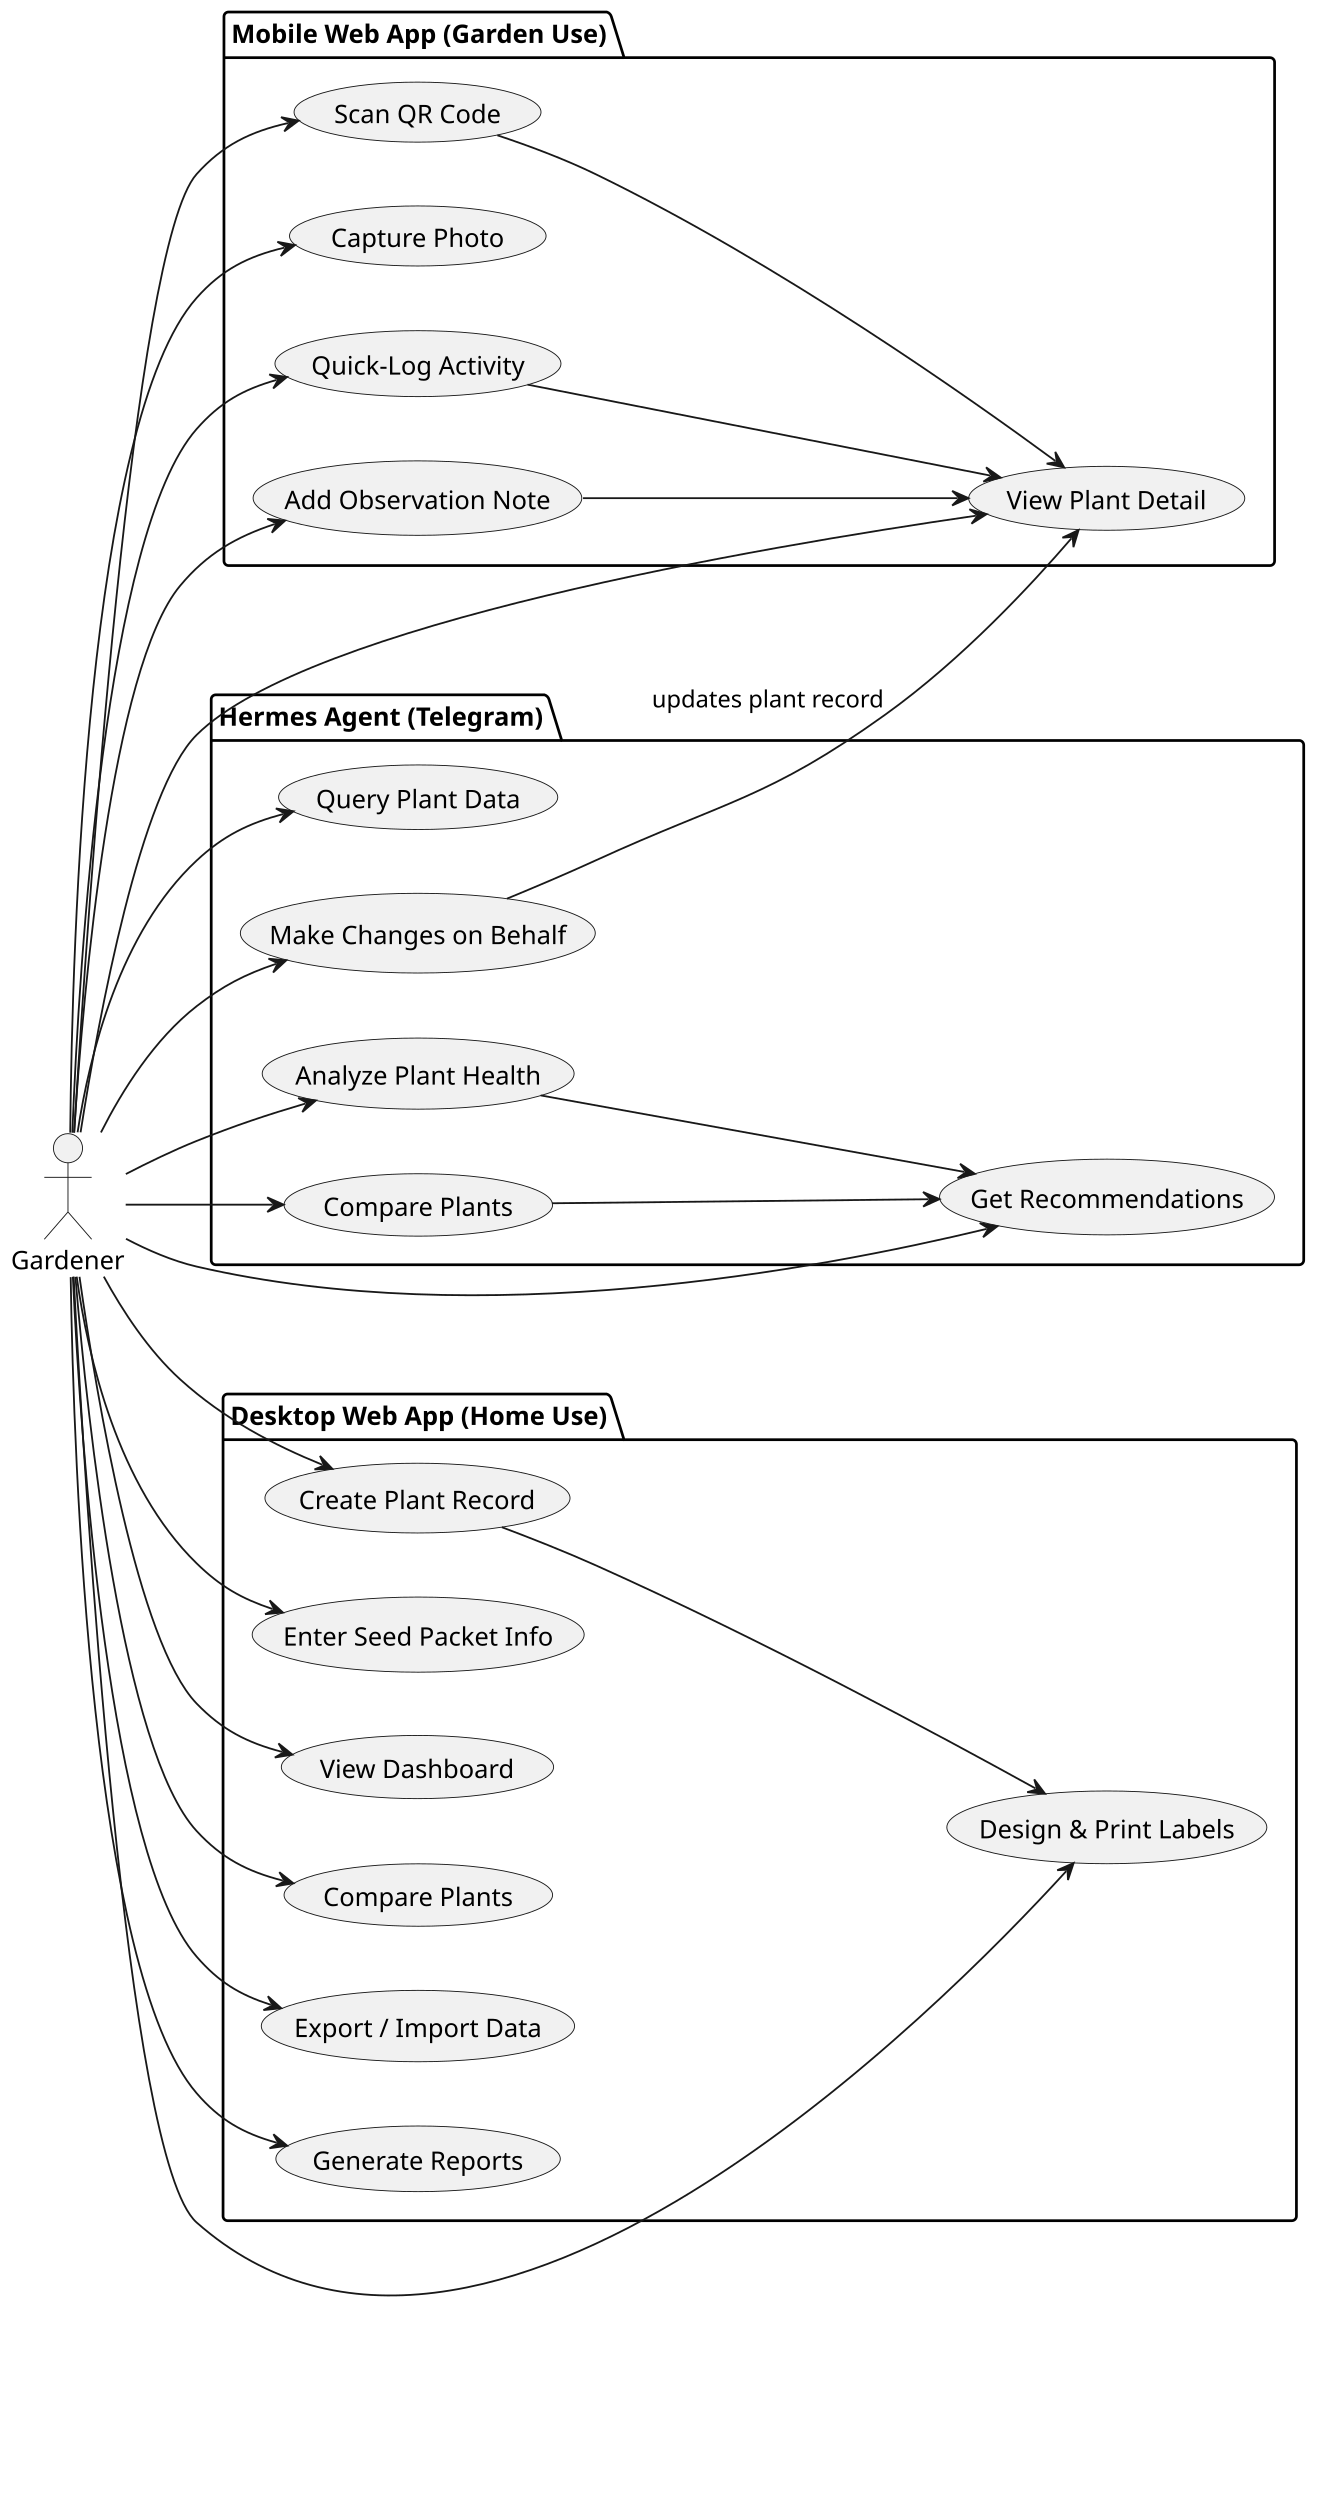
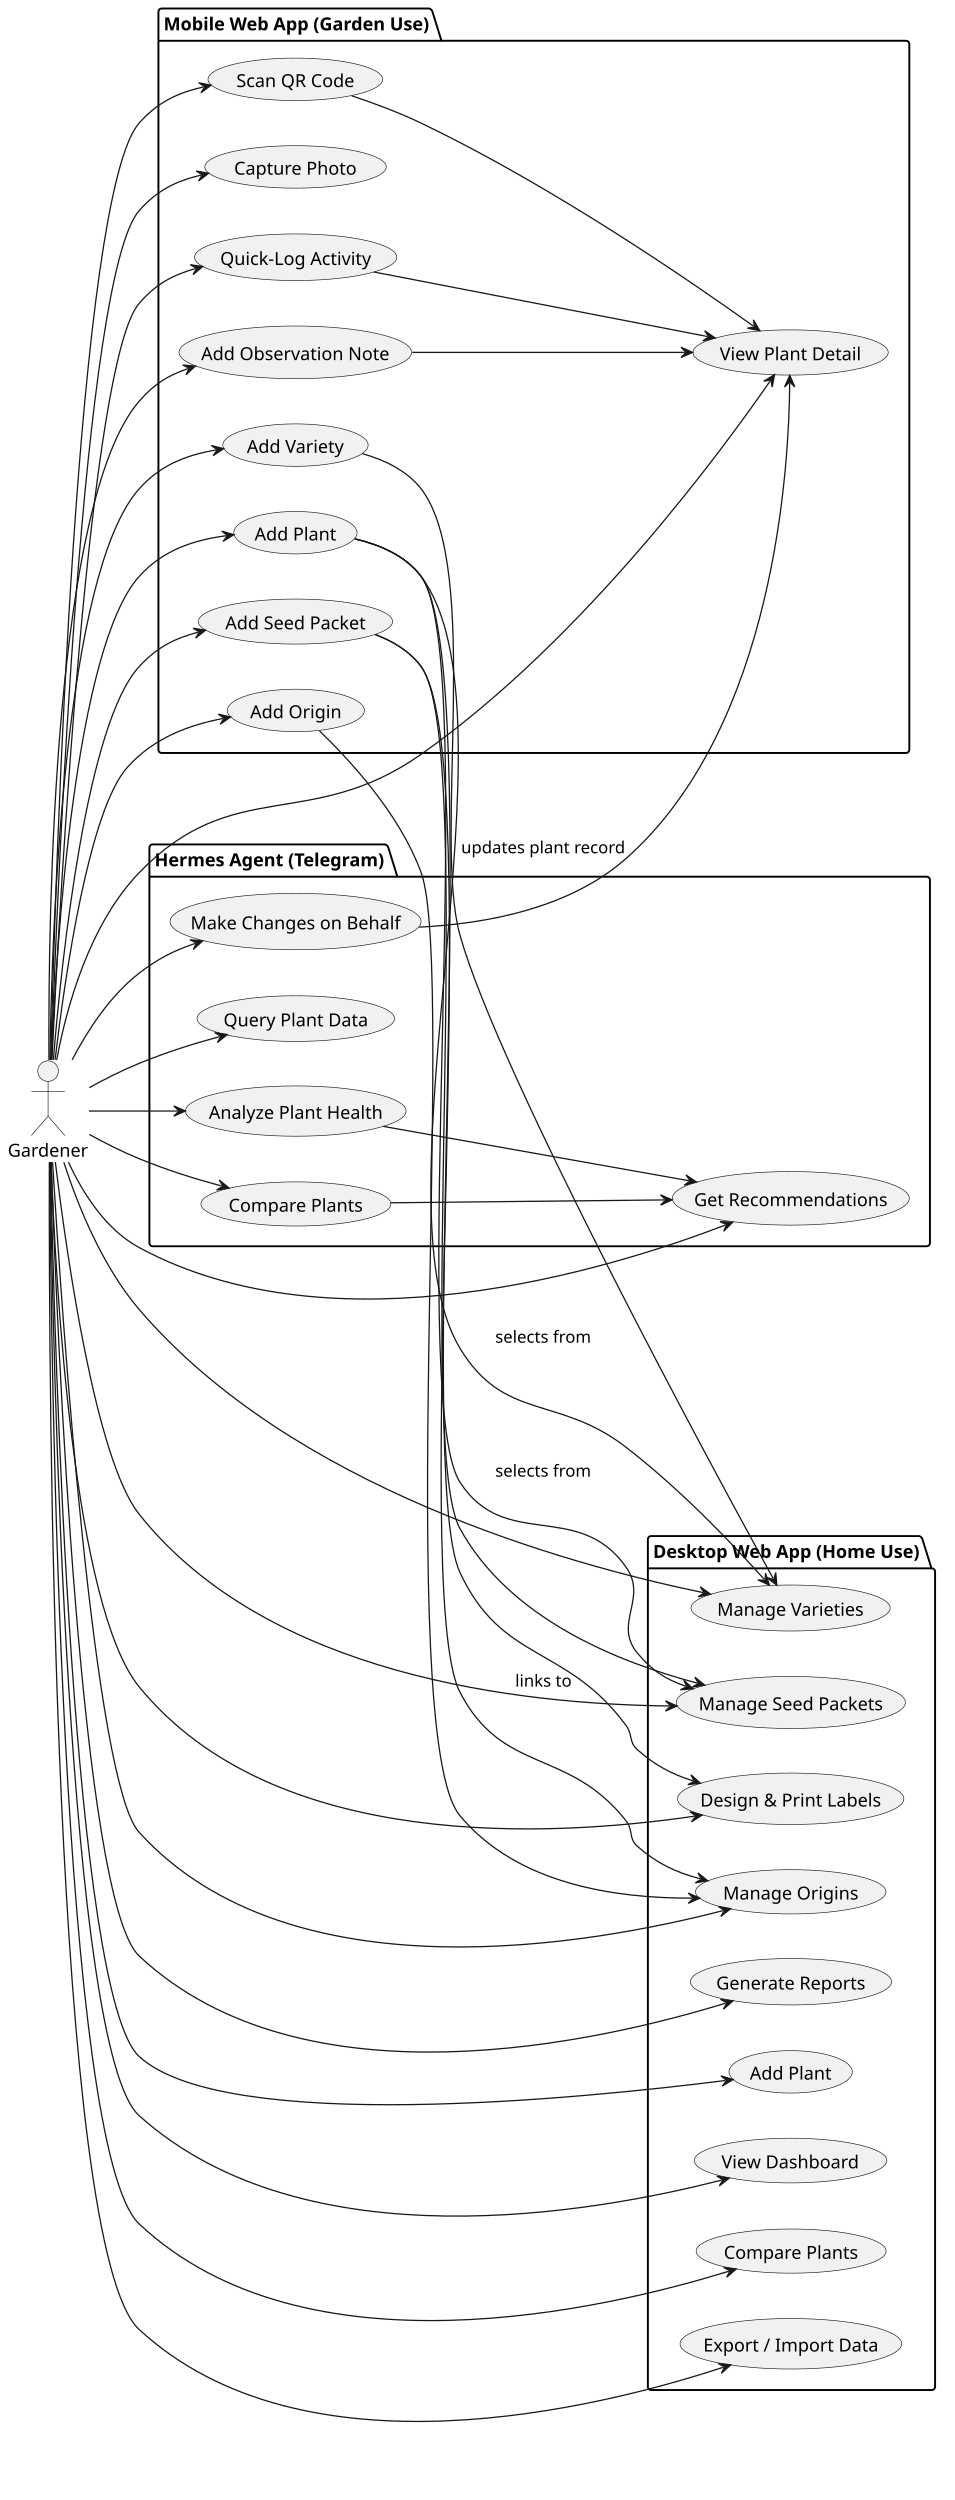
- <svg xmlns="http://www.w3.org/2000/svg" contentStyleType="text/css" data-diagram-type="DESCRIPTION" height="1373px" preserveAspectRatio="none" style="width:731px;height:1373px;background:#FFFFFF;" version="1.1" viewBox="0 0 731 1373" width="731px" zoomAndPan="magnify">
+ <svg xmlns="http://www.w3.org/2000/svg" contentStyleType="text/css" data-diagram-type="DESCRIPTION" height="1941px" preserveAspectRatio="none" style="width:741px;height:1941px;background:#FFFFFF;" version="1.1" viewBox="0 0 741 1941" width="741px" zoomAndPan="magnify">
  <defs />
  <g>
    <g class="cluster" data-qualified-name="Mobile Web App .Garden Use." data-source-line="4" id="ent0003">
-       <path d="M125.5,6.602 L333.251,6.602 A3.75,3.75 0 0 1 335.751,9.102 L342.751,31.67 L697.5,31.67 A2.5,2.5 0 0 1 700,34.17 L700,308.102 A2.5,2.5 0 0 1 697.5,310.602 L125.5,310.602 A2.5,2.5 0 0 1 123,308.102 L123,9.102 A2.5,2.5 0 0 1 125.5,6.602" fill="none" style="stroke:#000000;stroke-width:1.5;" />
+       <path d="M125.5,6.602 L333.251,6.602 A3.75,3.75 0 0 1 335.751,9.102 L342.751,31.67 L703.5,31.67 A2.5,2.5 0 0 1 706,34.17 L706,582.102 A2.5,2.5 0 0 1 703.5,584.602 L125.5,584.602 A2.5,2.5 0 0 1 123,582.102 L123,9.102 A2.5,2.5 0 0 1 125.5,6.602" fill="none" style="stroke:#000000;stroke-width:1.5;" />
      <line style="stroke:#000000;stroke-width:1.5;" x1="123" x2="342.751" y1="31.67" y2="31.67" />
      <text fill="#000000" font-family="sans-serif" font-size="14" font-weight="700" lengthAdjust="spacing" textLength="206.751" x="127" y="23.568">Mobile Web App (Garden Use)</text>
    </g>
-     <g class="cluster" data-qualified-name="Desktop Web App .Home Use." data-source-line="12" id="ent0009">
-       <path d="M125,765.602 L333.199,765.602 A3.75,3.75 0 0 1 335.699,768.102 L342.699,790.67 L709.5,790.67 A2.5,2.5 0 0 1 712,793.17 L712,1217.102 A2.5,2.5 0 0 1 709.5,1219.602 L125,1219.602 A2.5,2.5 0 0 1 122.5,1217.102 L122.5,768.102 A2.5,2.5 0 0 1 125,765.602" fill="none" style="stroke:#000000;stroke-width:1.5;" />
-       <line style="stroke:#000000;stroke-width:1.5;" x1="122.5" x2="342.699" y1="790.67" y2="790.67" />
-       <text fill="#000000" font-family="sans-serif" font-size="14" font-weight="700" lengthAdjust="spacing" textLength="207.199" x="126.5" y="782.568">Desktop Web App (Home Use)</text>
-     </g>
-     <g class="cluster" data-qualified-name="Hermes Agent .Telegram." data-source-line="22" id="ent0017">
-       <path d="M118.5,381.602 L299.007,381.602 A3.75,3.75 0 0 1 301.507,384.102 L308.507,406.67 L713.5,406.67 A2.5,2.5 0 0 1 716,409.17 L716,692.102 A2.5,2.5 0 0 1 713.5,694.602 L118.5,694.602 A2.5,2.5 0 0 1 116,692.102 L116,384.102 A2.5,2.5 0 0 1 118.5,381.602" fill="none" style="stroke:#000000;stroke-width:1.5;" />
-       <line style="stroke:#000000;stroke-width:1.5;" x1="116" x2="308.507" y1="406.67" y2="406.67" />
-       <text fill="#000000" font-family="sans-serif" font-size="14" font-weight="700" lengthAdjust="spacing" textLength="179.507" x="120" y="398.568">Hermes Agent (Telegram)</text>
+     <g class="cluster" data-qualified-name="Desktop Web App .Home Use." data-source-line="16" id="ent0013">
+       <path d="M505.5,1192.602 L713.699,1192.602 A3.75,3.75 0 0 1 716.199,1195.102 L723.199,1217.67 L723.5,1217.67 A2.5,2.5 0 0 1 726,1220.17 L726,1853.102 A2.5,2.5 0 0 1 723.5,1855.602 L505.5,1855.602 A2.5,2.5 0 0 1 503,1853.102 L503,1195.102 A2.5,2.5 0 0 1 505.5,1192.602" fill="none" style="stroke:#000000;stroke-width:1.5;" />
+       <line style="stroke:#000000;stroke-width:1.5;" x1="503" x2="723.199" y1="1217.67" y2="1217.67" />
+       <text fill="#000000" font-family="sans-serif" font-size="14" font-weight="700" lengthAdjust="spacing" textLength="207.199" x="507" y="1209.568">Desktop Web App (Home Use)</text>
+     </g>
+     <g class="cluster" data-qualified-name="Hermes Agent .Telegram." data-source-line="28" id="ent0023">
+       <path d="M118.5,655.602 L299.007,655.602 A3.75,3.75 0 0 1 301.507,658.102 L308.507,680.67 L719.5,680.67 A2.5,2.5 0 0 1 722,683.17 L722,965.102 A2.5,2.5 0 0 1 719.5,967.602 L118.5,967.602 A2.5,2.5 0 0 1 116,965.102 L116,658.102 A2.5,2.5 0 0 1 118.5,655.602" fill="none" style="stroke:#000000;stroke-width:1.5;" />
+       <line style="stroke:#000000;stroke-width:1.5;" x1="116" x2="308.507" y1="680.67" y2="680.67" />
+       <text fill="#000000" font-family="sans-serif" font-size="14" font-weight="700" lengthAdjust="spacing" textLength="179.507" x="120" y="672.568">Hermes Agent (Telegram)</text>
    </g>
    <g class="entity" data-qualified-name="Mobile Web App .Garden Use..uc_scan" data-source-line="5" id="ent0004">
      <ellipse cx="229.312" cy="61.585" fill="#F1F1F1" rx="67.812" ry="16.483" style="stroke:#181818;stroke-width:0.5;" />
      <text fill="#000000" font-family="sans-serif" font-size="14" lengthAdjust="spacing" textLength="91.658" x="183.483" y="67.619">Scan QR Code</text>
    </g>
    <g class="entity" data-qualified-name="Mobile Web App .Garden Use..uc_photo" data-source-line="6" id="ent0005">
      <ellipse cx="229.455" cy="129.593" fill="#F1F1F1" rx="70.455" ry="16.491" style="stroke:#181818;stroke-width:0.5;" />
      <text fill="#000000" font-family="sans-serif" font-size="14" lengthAdjust="spacing" textLength="95.452" x="181.729" y="135.627">Capture Photo</text>
    </g>
    <g class="entity" data-qualified-name="Mobile Web App .Garden Use..uc_quicklog" data-source-line="7" id="ent0006">
      <ellipse cx="229.543" cy="199.711" fill="#F1F1F1" rx="78.543" ry="18.109" style="stroke:#181818;stroke-width:0.5;" />
      <text fill="#000000" font-family="sans-serif" font-size="14" lengthAdjust="spacing" textLength="117.207" x="170.94" y="205.745">Quick-Log Activity</text>
    </g>
    <g class="entity" data-qualified-name="Mobile Web App .Garden Use..uc_detail" data-source-line="8" id="ent0007">
-       <ellipse cx="607.814" cy="273.665" fill="#F1F1F1" rx="75.814" ry="17.563" style="stroke:#181818;stroke-width:0.5;" />
-       <text fill="#000000" font-family="sans-serif" font-size="14" lengthAdjust="spacing" textLength="110.082" x="552.773" y="279.699">View Plant Detail</text>
+       <ellipse cx="613.814" cy="273.665" fill="#F1F1F1" rx="75.814" ry="17.563" style="stroke:#181818;stroke-width:0.5;" />
+       <text fill="#000000" font-family="sans-serif" font-size="14" lengthAdjust="spacing" textLength="110.082" x="558.773" y="279.699">View Plant Detail</text>
    </g>
    <g class="entity" data-qualified-name="Mobile Web App .Garden Use..uc_note" data-source-line="9" id="ent0008">
      <ellipse cx="229.265" cy="273.555" fill="#F1F1F1" rx="90.265" ry="20.453" style="stroke:#181818;stroke-width:0.5;" />
      <text fill="#000000" font-family="sans-serif" font-size="14" lengthAdjust="spacing" textLength="146.188" x="156.171" y="279.589">Add Observation Note</text>
    </g>
-     <g class="entity" data-qualified-name="Desktop Web App .Home Use..uc_create" data-source-line="13" id="ent0010">
-       <ellipse cx="229.283" cy="822.759" fill="#F1F1F1" rx="83.783" ry="19.157" style="stroke:#181818;stroke-width:0.5;" />
-       <text fill="#000000" font-family="sans-serif" font-size="14" lengthAdjust="spacing" textLength="130.438" x="164.064" y="828.793">Create Plant Record</text>
-     </g>
-     <g class="entity" data-qualified-name="Desktop Web App .Home Use..uc_seed" data-source-line="14" id="ent0011">
-       <ellipse cx="229.664" cy="897.735" fill="#F1F1F1" rx="91.164" ry="20.633" style="stroke:#181818;stroke-width:0.5;" />
-       <text fill="#000000" font-family="sans-serif" font-size="14" lengthAdjust="spacing" textLength="148.329" x="155.499" y="903.769">Enter Seed Packet Info</text>
-     </g>
-     <g class="entity" data-qualified-name="Desktop Web App .Home Use..uc_label" data-source-line="15" id="ent0012">
-       <ellipse cx="607.875" cy="1003.577" fill="#F1F1F1" rx="87.875" ry="19.975" style="stroke:#181818;stroke-width:0.5;" />
-       <text fill="#000000" font-family="sans-serif" font-size="14" lengthAdjust="spacing" textLength="140.447" x="537.651" y="1009.611">Design &amp; Print Labels</text>
-     </g>
-     <g class="entity" data-qualified-name="Desktop Web App .Home Use..uc_dashboard" data-source-line="16" id="ent0013">
-       <ellipse cx="229.272" cy="970.456" fill="#F1F1F1" rx="74.772" ry="17.354" style="stroke:#181818;stroke-width:0.5;" />
-       <text fill="#000000" font-family="sans-serif" font-size="14" lengthAdjust="spacing" textLength="107.31" x="175.617" y="976.49">View Dashboard</text>
-     </g>
-     <g class="entity" data-qualified-name="Desktop Web App .Home Use..uc_compare" data-source-line="17" id="ent0014">
-       <ellipse cx="229.742" cy="1040.75" fill="#F1F1F1" rx="73.742" ry="17.148" style="stroke:#181818;stroke-width:0.5;" />
-       <text fill="#000000" font-family="sans-serif" font-size="14" lengthAdjust="spacing" textLength="104.538" x="177.473" y="1046.784">Compare Plants</text>
-     </g>
-     <g class="entity" data-qualified-name="Desktop Web App .Home Use..uc_data" data-source-line="18" id="ent0015">
-       <ellipse cx="229.531" cy="1112.708" fill="#F1F1F1" rx="86.031" ry="19.606" style="stroke:#181818;stroke-width:0.5;" />
-       <text fill="#000000" font-family="sans-serif" font-size="14" lengthAdjust="spacing" textLength="135.968" x="161.548" y="1118.742">Export / Import Data</text>
-     </g>
-     <g class="entity" data-qualified-name="Desktop Web App .Home Use..uc_report" data-source-line="19" id="ent0016">
-       <ellipse cx="229.61" cy="1185.624" fill="#F1F1F1" rx="78.11" ry="18.022" style="stroke:#181818;stroke-width:0.5;" />
-       <text fill="#000000" font-family="sans-serif" font-size="14" lengthAdjust="spacing" textLength="116.088" x="171.566" y="1191.658">Generate Reports</text>
-     </g>
-     <g class="entity" data-qualified-name="Hermes Agent .Telegram..uc_query" data-source-line="23" id="ent0018">
-       <ellipse cx="229.659" cy="437.834" fill="#F1F1F1" rx="76.659" ry="17.732" style="stroke:#181818;stroke-width:0.5;" />
-       <text fill="#000000" font-family="sans-serif" font-size="14" lengthAdjust="spacing" textLength="112.308" x="173.505" y="443.868">Query Plant Data</text>
-     </g>
-     <g class="entity" data-qualified-name="Hermes Agent .Telegram..uc_analyze" data-source-line="24" id="ent0019">
-       <ellipse cx="229.654" cy="589.633" fill="#F1F1F1" rx="85.653" ry="19.531" style="stroke:#181818;stroke-width:0.5;" />
-       <text fill="#000000" font-family="sans-serif" font-size="14" lengthAdjust="spacing" textLength="135.043" x="162.132" y="595.667">Analyze Plant Health</text>
-     </g>
-     <g class="entity" data-qualified-name="Hermes Agent .Telegram..uc_hcompare" data-source-line="25" id="ent0020">
-       <ellipse cx="229.742" cy="661.75" fill="#F1F1F1" rx="73.742" ry="17.148" style="stroke:#181818;stroke-width:0.5;" />
-       <text fill="#000000" font-family="sans-serif" font-size="14" lengthAdjust="spacing" textLength="104.538" x="177.473" y="667.784">Compare Plants</text>
-     </g>
-     <g class="entity" data-qualified-name="Hermes Agent .Telegram..uc_recommend" data-source-line="26" id="ent0021">
-       <ellipse cx="607.978" cy="657.398" fill="#F1F1F1" rx="91.978" ry="20.796" style="stroke:#181818;stroke-width:0.5;" />
-       <text fill="#000000" font-family="sans-serif" font-size="14" lengthAdjust="spacing" textLength="150.261" x="532.847" y="663.432">Get Recommendations</text>
-     </g>
-     <g class="entity" data-qualified-name="Hermes Agent .Telegram..uc_change" data-source-line="27" id="ent0022">
-       <ellipse cx="229.466" cy="512.495" fill="#F1F1F1" rx="97.466" ry="21.893" style="stroke:#181818;stroke-width:0.5;" />
-       <text fill="#000000" font-family="sans-serif" font-size="14" lengthAdjust="spacing" textLength="163.113" x="147.91" y="518.529">Make Changes on Behalf</text>
+     <g class="entity" data-qualified-name="Mobile Web App .Garden Use..uc_addplant" data-source-line="10" id="ent0009">
+       <ellipse cx="229.364" cy="413.585" fill="#F1F1F1" rx="47.864" ry="16.483" style="stroke:#181818;stroke-width:0.5;" />
+       <text fill="#000000" font-family="sans-serif" font-size="14" lengthAdjust="spacing" textLength="63.448" x="197.641" y="419.619">Add Plant</text>
+     </g>
+     <g class="entity" data-qualified-name="Mobile Web App .Garden Use..uc_addvariety" data-source-line="11" id="ent0010">
+       <ellipse cx="229.417" cy="345.585" fill="#F1F1F1" rx="56.417" ry="16.483" style="stroke:#181818;stroke-width:0.5;" />
+       <text fill="#000000" font-family="sans-serif" font-size="14" lengthAdjust="spacing" textLength="75.544" x="191.646" y="351.619">Add Variety</text>
+     </g>
+     <g class="entity" data-qualified-name="Mobile Web App .Garden Use..uc_addpacket" data-source-line="12" id="ent0011">
+       <ellipse cx="229.408" cy="482.584" fill="#F1F1F1" rx="75.408" ry="17.482" style="stroke:#181818;stroke-width:0.5;" />
+       <text fill="#000000" font-family="sans-serif" font-size="14" lengthAdjust="spacing" textLength="109.004" x="174.906" y="488.618">Add Seed Packet</text>
+     </g>
+     <g class="entity" data-qualified-name="Mobile Web App .Garden Use..uc_addorigin" data-source-line="13" id="ent0012">
+       <ellipse cx="229.71" cy="551.585" fill="#F1F1F1" rx="53.21" ry="16.483" style="stroke:#181818;stroke-width:0.5;" />
+       <text fill="#000000" font-family="sans-serif" font-size="14" lengthAdjust="spacing" textLength="71.008" x="194.206" y="557.619">Add Origin</text>
+     </g>
+     <g class="entity" data-qualified-name="Desktop Web App .Home Use..uc_varieties" data-source-line="17" id="ent0014">
+       <ellipse cx="613.812" cy="1248.464" fill="#F1F1F1" rx="77.312" ry="17.862" style="stroke:#181818;stroke-width:0.5;" />
+       <text fill="#000000" font-family="sans-serif" font-size="14" lengthAdjust="spacing" textLength="114.016" x="556.804" y="1254.498">Manage Varieties</text>
+     </g>
+     <g class="entity" data-qualified-name="Desktop Web App .Home Use..uc_packets" data-source-line="18" id="ent0015">
+       <ellipse cx="613.979" cy="1321.798" fill="#F1F1F1" rx="88.979" ry="20.196" style="stroke:#181818;stroke-width:0.5;" />
+       <text fill="#000000" font-family="sans-serif" font-size="14" lengthAdjust="spacing" textLength="143.107" x="542.425" y="1327.832">Manage Seed Packets</text>
+     </g>
+     <g class="entity" data-qualified-name="Desktop Web App .Home Use..uc_origins" data-source-line="19" id="ent0016">
+       <ellipse cx="613.954" cy="1468.793" fill="#F1F1F1" rx="73.954" ry="17.191" style="stroke:#181818;stroke-width:0.5;" />
+       <text fill="#000000" font-family="sans-serif" font-size="14" lengthAdjust="spacing" textLength="105.112" x="561.399" y="1474.827">Manage Origins</text>
+     </g>
+     <g class="entity" data-qualified-name="Desktop Web App .Home Use..uc_create" data-source-line="20" id="ent0017">
+       <ellipse cx="613.864" cy="1608.585" fill="#F1F1F1" rx="47.864" ry="16.483" style="stroke:#181818;stroke-width:0.5;" />
+       <text fill="#000000" font-family="sans-serif" font-size="14" lengthAdjust="spacing" textLength="63.448" x="582.14" y="1614.619">Add Plant</text>
+     </g>
+     <g class="entity" data-qualified-name="Desktop Web App .Home Use..uc_label" data-source-line="21" id="ent0018">
+       <ellipse cx="613.875" cy="1396.577" fill="#F1F1F1" rx="87.875" ry="19.975" style="stroke:#181818;stroke-width:0.5;" />
+       <text fill="#000000" font-family="sans-serif" font-size="14" lengthAdjust="spacing" textLength="140.447" x="543.651" y="1402.611">Design &amp; Print Labels</text>
+     </g>
+     <g class="entity" data-qualified-name="Desktop Web App .Home Use..uc_dashboard" data-source-line="22" id="ent0019">
+       <ellipse cx="613.772" cy="1677.456" fill="#F1F1F1" rx="74.772" ry="17.354" style="stroke:#181818;stroke-width:0.5;" />
+       <text fill="#000000" font-family="sans-serif" font-size="14" lengthAdjust="spacing" textLength="107.31" x="560.117" y="1683.49">View Dashboard</text>
+     </g>
+     <g class="entity" data-qualified-name="Desktop Web App .Home Use..uc_compare" data-source-line="23" id="ent0020">
+       <ellipse cx="614.242" cy="1747.75" fill="#F1F1F1" rx="73.742" ry="17.148" style="stroke:#181818;stroke-width:0.5;" />
+       <text fill="#000000" font-family="sans-serif" font-size="14" lengthAdjust="spacing" textLength="104.538" x="561.973" y="1753.784">Compare Plants</text>
+     </g>
+     <g class="entity" data-qualified-name="Desktop Web App .Home Use..uc_data" data-source-line="24" id="ent0021">
+       <ellipse cx="614.031" cy="1819.708" fill="#F1F1F1" rx="86.031" ry="19.606" style="stroke:#181818;stroke-width:0.5;" />
+       <text fill="#000000" font-family="sans-serif" font-size="14" lengthAdjust="spacing" textLength="135.968" x="546.048" y="1825.742">Export / Import Data</text>
+     </g>
+     <g class="entity" data-qualified-name="Desktop Web App .Home Use..uc_report" data-source-line="25" id="ent0022">
+       <ellipse cx="614.11" cy="1538.624" fill="#F1F1F1" rx="78.11" ry="18.022" style="stroke:#181818;stroke-width:0.5;" />
+       <text fill="#000000" font-family="sans-serif" font-size="14" lengthAdjust="spacing" textLength="116.088" x="556.066" y="1544.658">Generate Reports</text>
+     </g>
+     <g class="entity" data-qualified-name="Hermes Agent .Telegram..uc_query" data-source-line="29" id="ent0024">
+       <ellipse cx="229.659" cy="790.834" fill="#F1F1F1" rx="76.659" ry="17.732" style="stroke:#181818;stroke-width:0.5;" />
+       <text fill="#000000" font-family="sans-serif" font-size="14" lengthAdjust="spacing" textLength="112.308" x="173.505" y="796.868">Query Plant Data</text>
+     </g>
+     <g class="entity" data-qualified-name="Hermes Agent .Telegram..uc_analyze" data-source-line="30" id="ent0025">
+       <ellipse cx="229.654" cy="862.633" fill="#F1F1F1" rx="85.653" ry="19.531" style="stroke:#181818;stroke-width:0.5;" />
+       <text fill="#000000" font-family="sans-serif" font-size="14" lengthAdjust="spacing" textLength="135.043" x="162.132" y="868.667">Analyze Plant Health</text>
+     </g>
+     <g class="entity" data-qualified-name="Hermes Agent .Telegram..uc_hcompare" data-source-line="31" id="ent0026">
+       <ellipse cx="229.742" cy="934.75" fill="#F1F1F1" rx="73.742" ry="17.148" style="stroke:#181818;stroke-width:0.5;" />
+       <text fill="#000000" font-family="sans-serif" font-size="14" lengthAdjust="spacing" textLength="104.538" x="177.473" y="940.784">Compare Plants</text>
+     </g>
+     <g class="entity" data-qualified-name="Hermes Agent .Telegram..uc_recommend" data-source-line="32" id="ent0027">
+       <ellipse cx="613.978" cy="930.398" fill="#F1F1F1" rx="91.978" ry="20.796" style="stroke:#181818;stroke-width:0.5;" />
+       <text fill="#000000" font-family="sans-serif" font-size="14" lengthAdjust="spacing" textLength="150.261" x="538.847" y="936.432">Get Recommendations</text>
+     </g>
+     <g class="entity" data-qualified-name="Hermes Agent .Telegram..uc_change" data-source-line="33" id="ent0028">
+       <ellipse cx="229.466" cy="715.495" fill="#F1F1F1" rx="97.466" ry="21.893" style="stroke:#181818;stroke-width:0.5;" />
+       <text fill="#000000" font-family="sans-serif" font-size="14" lengthAdjust="spacing" textLength="163.113" x="147.91" y="721.529">Make Changes on Behalf</text>
    </g>
    <g class="entity" data-qualified-name="g" data-source-line="2" id="ent0002">
-       <ellipse cx="37.332" cy="630.602" fill="#F1F1F1" rx="8" ry="8" style="stroke:#181818;stroke-width:0.5;" />
-       <path d="M37.332,638.602 L37.332,665.602 M24.332,646.602 L50.332,646.602 M37.332,665.602 L24.332,680.602 M37.332,665.602 L50.332,680.602" fill="none" style="stroke:#181818;stroke-width:0.5;" />
-       <text fill="#000000" font-family="sans-serif" font-size="14" lengthAdjust="spacing" textLength="62.664" x="6" y="697.068">Gardener</text>
-     </g>
-     <g class="link" data-entity-1="ent0002" data-entity-2="ent0004" data-link-type="dependency" data-source-line="30" id="lnk23">
-       <path d="M40.77,621.952 C48.13,499.762 72.87,134.822 108,95.602 C122.29,79.652 137.569,72.272 158.159,67.592" fill="none" id="g-to-uc_scan" style="stroke:#181818;stroke-width:1;" />
-       <polygon fill="#181818" points="164.01,66.262,154.347,64.356,159.134,67.37,156.12,72.157,164.01,66.262" style="stroke:#181818;stroke-width:1;" />
-     </g>
-     <g class="link" data-entity-1="ent0002" data-entity-2="ent0005" data-link-type="dependency" data-source-line="31" id="lnk24">
-       <path d="M38.57,622.052 C39.59,516.472 47.95,231.402 108,163.602 C121.76,148.062 136.194,140.774 156.194,136.004" fill="none" id="g-to-uc_photo" style="stroke:#181818;stroke-width:1;" />
-       <polygon fill="#181818" points="162.03,134.612,152.348,132.809,157.166,135.772,154.203,140.591,162.03,134.612" style="stroke:#181818;stroke-width:1;" />
-     </g>
-     <g class="link" data-entity-1="ent0002" data-entity-2="ent0006" data-link-type="dependency" data-source-line="32" id="lnk25">
-       <path d="M39.73,622.082 C43.47,527.702 57.72,292.802 108,235.602 C120.76,221.082 133.329,213.943 151.859,208.673" fill="none" id="g-to-uc_quicklog" style="stroke:#181818;stroke-width:1;" />
-       <polygon fill="#181818" points="157.63,207.032,147.879,205.647,152.821,208.4,150.067,213.341,157.63,207.032" style="stroke:#181818;stroke-width:1;" />
-     </g>
-     <g class="link" data-entity-1="ent0002" data-entity-2="ent0007" data-link-type="dependency" data-source-line="33" id="lnk26">
-       <path d="M44.25,621.872 C54.38,557.402 77.25,434.102 108,403.602 C169.26,342.842 415.222,300.744 535.952,283.224" fill="none" id="g-to-uc_detail" style="stroke:#181818;stroke-width:1;" />
-       <polygon fill="#181818" points="541.89,282.362,532.409,279.696,536.942,283.08,533.558,287.613,541.89,282.362" style="stroke:#181818;stroke-width:1;" />
-     </g>
-     <g class="link" data-entity-1="ent0002" data-entity-2="ent0008" data-link-type="dependency" data-source-line="34" id="lnk27">
-       <path d="M40.68,622.062 C45.84,542.482 61.28,366.752 99,321.602 C113.6,304.122 129.503,294.885 150.893,287.815" fill="none" id="g-to-uc_note" style="stroke:#181818;stroke-width:1;" />
-       <polygon fill="#181818" points="156.59,285.932,146.789,284.959,151.843,287.501,149.3,292.554,156.59,285.932" style="stroke:#181818;stroke-width:1;" />
-     </g>
-     <g class="link" data-entity-1="ent0002" data-entity-2="ent0010" data-link-type="dependency" data-source-line="35" id="lnk28">
-       <path d="M57.02,701.122 C67.34,719.992 81.64,741.852 99,757.602 C123.13,779.492 150.424,793.596 177.004,804.436" fill="none" id="g-to-uc_create" style="stroke:#181818;stroke-width:1;" />
-       <polygon fill="#181818" points="182.56,806.702,175.737,799.6,177.93,804.814,172.716,807.007,182.56,806.702" style="stroke:#181818;stroke-width:1;" />
-     </g>
-     <g class="link" data-entity-1="ent0002" data-entity-2="ent0011" data-link-type="dependency" data-source-line="36" id="lnk29">
-       <path d="M42.13,701.152 C48.26,745.382 64.62,816.332 108,858.602 C120.99,871.262 132.44,877.909 149.69,883.679" fill="none" id="g-to-uc_seed" style="stroke:#181818;stroke-width:1;" />
-       <polygon fill="#181818" points="155.38,885.582,148.114,878.934,150.638,883.996,145.576,886.52,155.38,885.582" style="stroke:#181818;stroke-width:1;" />
-     </g>
-     <g class="link" data-entity-1="ent0002" data-entity-2="ent0012" data-link-type="dependency" data-source-line="37" id="lnk30">
-       <path d="M40.44,701.122 C46.83,822.892 69.02,1186.162 108,1220.602 C263.94,1358.352 516.875,1102.883 585.605,1027.603" fill="none" id="g-to-uc_label" style="stroke:#181818;stroke-width:1;" />
-       <polygon fill="#181818" points="589.65,1023.172,580.628,1027.121,586.279,1026.864,586.536,1032.515,589.65,1023.172" style="stroke:#181818;stroke-width:1;" />
-     </g>
-     <g class="link" data-entity-1="ent0002" data-entity-2="ent0013" data-link-type="dependency" data-source-line="38" id="lnk31">
-       <path d="M43.67,701.222 C53.25,768.792 75.77,902.252 108,935.602 C121.93,950.012 135.608,957.053 154.848,962.123" fill="none" id="g-to-uc_dashboard" style="stroke:#181818;stroke-width:1;" />
-       <polygon fill="#181818" points="160.65,963.652,152.966,957.491,155.815,962.378,150.928,965.227,160.65,963.652" style="stroke:#181818;stroke-width:1;" />
-     </g>
-     <g class="link" data-entity-1="ent0002" data-entity-2="ent0014" data-link-type="dependency" data-source-line="39" id="lnk32">
-       <path d="M41.42,701.262 C48.16,781.992 67.42,961.492 108,1005.602 C121.79,1020.592 135.767,1027.814 155.337,1032.824" fill="none" id="g-to-uc_compare" style="stroke:#181818;stroke-width:1;" />
-       <polygon fill="#181818" points="161.15,1034.312,153.423,1028.205,156.306,1033.072,151.439,1035.955,161.15,1034.312" style="stroke:#181818;stroke-width:1;" />
-     </g>
-     <g class="link" data-entity-1="ent0002" data-entity-2="ent0015" data-link-type="dependency" data-source-line="40" id="lnk33">
-       <path d="M40.02,701.242 C44.35,793.532 59.74,1019.132 108,1074.602 C120.02,1088.422 131.312,1095.414 148.762,1101.064" fill="none" id="g-to-uc_data" style="stroke:#181818;stroke-width:1;" />
-       <polygon fill="#181818" points="154.47,1102.912,147.14,1096.334,149.713,1101.372,144.675,1103.945,154.47,1102.912" style="stroke:#181818;stroke-width:1;" />
-     </g>
-     <g class="link" data-entity-1="ent0002" data-entity-2="ent0016" data-link-type="dependency" data-source-line="41" id="lnk34">
-       <path d="M38.82,701.392 C40.46,805.512 50.27,1082.572 108,1149.602 C120.68,1164.322 133.335,1171.533 151.985,1176.793" fill="none" id="g-to-uc_report" style="stroke:#181818;stroke-width:1;" />
-       <polygon fill="#181818" points="157.76,1178.422,150.184,1172.129,152.948,1177.065,148.012,1179.829,157.76,1178.422" style="stroke:#181818;stroke-width:1;" />
-     </g>
-     <g class="link" data-entity-1="ent0002" data-entity-2="ent0018" data-link-type="dependency" data-source-line="42" id="lnk35">
-       <path d="M42.61,621.852 C49.14,579.082 65.81,511.942 108,472.602 C122.58,459.002 136.334,452.203 155.434,447.093" fill="none" id="g-to-uc_query" style="stroke:#181818;stroke-width:1;" />
-       <polygon fill="#181818" points="161.23,445.542,151.502,444.004,156.4,446.834,153.57,451.732,161.23,445.542" style="stroke:#181818;stroke-width:1;" />
-     </g>
-     <g class="link" data-entity-1="ent0002" data-entity-2="ent0019" data-link-type="dependency" data-source-line="43" id="lnk36">
-       <path d="M69.12,644.782 C81.05,638.602 94.96,631.842 108,626.602 C129.02,618.152 146.975,612.177 167.785,606.047" fill="none" id="g-to-uc_analyze" style="stroke:#181818;stroke-width:1;" />
-       <polygon fill="#181818" points="173.54,604.352,163.776,603.058,168.744,605.765,166.037,610.732,173.54,604.352" style="stroke:#181818;stroke-width:1;" />
-     </g>
-     <g class="link" data-entity-1="ent0002" data-entity-2="ent0020" data-link-type="dependency" data-source-line="44" id="lnk37">
-       <path d="M69.03,661.602 C92.42,661.602 119.69,661.602 149.79,661.602" fill="none" id="g-to-uc_hcompare" style="stroke:#181818;stroke-width:1;" />
-       <polygon fill="#181818" points="155.79,661.602,146.79,657.602,150.79,661.602,146.79,665.602,155.79,661.602" style="stroke:#181818;stroke-width:1;" />
-     </g>
-     <g class="link" data-entity-1="ent0002" data-entity-2="ent0021" data-link-type="dependency" data-source-line="45" id="lnk38">
-       <path d="M69.2,680.352 C80.91,686.482 94.65,692.512 108,695.602 C263.75,731.652 447.557,697.659 541.917,674.889" fill="none" id="g-to-uc_recommend" style="stroke:#181818;stroke-width:1;" />
-       <polygon fill="#181818" points="547.75,673.482,538.063,671.705,542.889,674.655,539.939,679.482,547.75,673.482" style="stroke:#181818;stroke-width:1;" />
-     </g>
-     <g class="link" data-entity-1="ent0002" data-entity-2="ent0022" data-link-type="dependency" data-source-line="46" id="lnk39">
-       <path d="M55.44,621.942 C67.15,598.792 84.81,570.672 108,552.602 C122.35,541.422 134.28,535.224 151.57,529.344" fill="none" id="g-to-uc_change" style="stroke:#181818;stroke-width:1;" />
-       <polygon fill="#181818" points="157.25,527.412,147.441,526.523,152.516,529.022,150.017,534.097,157.25,527.412" style="stroke:#181818;stroke-width:1;" />
-     </g>
-     <g class="link" data-entity-1="ent0004" data-entity-2="ent0007" data-link-type="dependency" data-source-line="48" id="lnk40">
-       <path d="M273.15,74.302 C290.24,79.982 309.91,87.292 327,95.602 C428.28,144.832 533.326,219.127 579.616,253.167" fill="none" id="uc_scan-to-uc_detail" style="stroke:#181818;stroke-width:1;" />
-       <polygon fill="#181818" points="584.45,256.722,579.569,248.168,580.422,253.76,574.83,254.613,584.45,256.722" style="stroke:#181818;stroke-width:1;" />
-     </g>
-     <g class="link" data-entity-1="ent0006" data-entity-2="ent0007" data-link-type="dependency" data-source-line="49" id="lnk41">
-       <path d="M289.74,211.242 C360.88,225.222 473.473,247.355 543.763,261.165" fill="none" id="uc_quicklog-to-uc_detail" style="stroke:#181818;stroke-width:1;" />
-       <polygon fill="#181818" points="549.65,262.322,541.59,256.662,544.744,261.358,540.048,264.512,549.65,262.322" style="stroke:#181818;stroke-width:1;" />
-     </g>
-     <g class="link" data-entity-1="ent0010" data-entity-2="ent0012" data-link-type="dependency" data-source-line="50" id="lnk42">
-       <path d="M275.6,838.732 C291.95,844.882 310.46,852.202 327,859.602 C418.32,900.442 516.909,953.569 568.709,982.209" fill="none" id="uc_create-to-uc_label" style="stroke:#181818;stroke-width:1;" />
-       <polygon fill="#181818" points="573.96,985.112,568.019,977.257,569.584,982.693,564.148,984.258,573.96,985.112" style="stroke:#181818;stroke-width:1;" />
-     </g>
-     <g class="link" data-entity-1="ent0019" data-entity-2="ent0021" data-link-type="dependency" data-source-line="51" id="lnk43">
-       <path d="M296.94,601.602 C363.86,613.682 460.866,631.205 529.546,643.615" fill="none" id="uc_analyze-to-uc_recommend" style="stroke:#181818;stroke-width:1;" />
-       <polygon fill="#181818" points="535.45,644.682,527.305,639.145,530.53,643.793,525.882,647.018,535.45,644.682" style="stroke:#181818;stroke-width:1;" />
-     </g>
-     <g class="link" data-entity-1="ent0020" data-entity-2="ent0021" data-link-type="dependency" data-source-line="52" id="lnk44">
-       <path d="M303.09,660.832 C363.78,660.182 444.65,659.326 509.98,658.626" fill="none" id="uc_hcompare-to-uc_recommend" style="stroke:#181818;stroke-width:1;" />
-       <polygon fill="#181818" points="515.98,658.562,506.938,654.659,510.98,658.616,507.023,662.658,515.98,658.562" style="stroke:#181818;stroke-width:1;" />
-     </g>
-     <g class="link" data-entity-1="ent0022" data-entity-2="ent0007" data-link-type="dependency" data-source-line="53" id="lnk45">
-       <path d="M278.41,493.552 C294.01,487.132 311.34,479.772 327,472.602 C398.92,439.652 421.69,438.672 486,392.602 C528.87,361.882 567.033,320.486 588.462,295.627" fill="none" id="uc_change-to-uc_detail" style="stroke:#181818;stroke-width:1;" />
-       <polygon fill="#181818" points="592.38,291.082,583.474,295.287,589.115,294.869,589.533,300.51,592.38,291.082" style="stroke:#181818;stroke-width:1;" />
-       <text fill="#000000" font-family="sans-serif" font-size="13" lengthAdjust="spacing" textLength="127.868" x="358" y="388.499">updates plant record</text>
-     </g>
-     <g class="link" data-entity-1="ent0008" data-entity-2="ent0007" data-link-type="dependency" data-source-line="54" id="lnk46">
-       <path d="M320.2,273.602 C384.8,273.602 464.96,273.602 525.93,273.602" fill="none" id="uc_note-to-uc_detail" style="stroke:#181818;stroke-width:1;" />
-       <polygon fill="#181818" points="531.93,273.602,522.93,269.602,526.93,273.602,522.93,277.602,531.93,273.602" style="stroke:#181818;stroke-width:1;" />
+       <ellipse cx="37.332" cy="831.602" fill="#F1F1F1" rx="8" ry="8" style="stroke:#181818;stroke-width:0.5;" />
+       <path d="M37.332,839.602 L37.332,866.602 M24.332,847.602 L50.332,847.602 M37.332,866.602 L24.332,881.602 M37.332,866.602 L50.332,881.602" fill="none" style="stroke:#181818;stroke-width:0.5;" />
+       <text fill="#000000" font-family="sans-serif" font-size="14" lengthAdjust="spacing" textLength="62.664" x="6" y="898.068">Gardener</text>
+     </g>
+     <g class="link" data-entity-1="ent0002" data-entity-2="ent0004" data-link-type="dependency" data-source-line="36" id="lnk29">
+       <path d="M39.39,822.862 C43.11,673.372 59.51,150.502 108,95.602 C122.18,79.562 137.428,72.158 158.038,67.488" fill="none" id="g-to-uc_scan" style="stroke:#181818;stroke-width:1;" />
+       <polygon fill="#181818" points="163.89,66.162,154.229,64.25,159.014,67.267,155.996,72.052,163.89,66.162" style="stroke:#181818;stroke-width:1;" />
+     </g>
+     <g class="link" data-entity-1="ent0002" data-entity-2="ent0005" data-link-type="dependency" data-source-line="37" id="lnk30">
+       <path d="M39.79,822.832 C44.71,682.072 64.27,213.352 108,163.602 C121.71,148.012 136.113,140.713 156.124,135.943" fill="none" id="g-to-uc_photo" style="stroke:#181818;stroke-width:1;" />
+       <polygon fill="#181818" points="161.96,134.552,152.278,132.748,157.096,135.711,154.133,140.53,161.96,134.552" style="stroke:#181818;stroke-width:1;" />
+     </g>
+     <g class="link" data-entity-1="ent0002" data-entity-2="ent0006" data-link-type="dependency" data-source-line="38" id="lnk31">
+       <path d="M40.32,822.942 C46.65,692.122 69.52,280.162 108,235.602 C120.63,220.982 133.159,213.803 151.699,208.532" fill="none" id="g-to-uc_quicklog" style="stroke:#181818;stroke-width:1;" />
+       <polygon fill="#181818" points="157.47,206.892,147.719,205.505,152.661,208.259,149.907,213.2,157.47,206.892" style="stroke:#181818;stroke-width:1;" />
+     </g>
+     <g class="link" data-entity-1="ent0002" data-entity-2="ent0007" data-link-type="dependency" data-source-line="39" id="lnk32">
+       <path d="M44,823.052 C51.65,781.882 69.22,717.902 108,677.602 C181.21,601.532 240.67,646.372 327,585.602 C453.79,496.372 562.452,347.22 597.942,295.8" fill="none" id="g-to-uc_detail" style="stroke:#181818;stroke-width:1;" />
+       <polygon fill="#181818" points="601.35,290.862,592.946,295.997,598.51,294.977,599.53,300.541,601.35,290.862" style="stroke:#181818;stroke-width:1;" />
+     </g>
+     <g class="link" data-entity-1="ent0002" data-entity-2="ent0008" data-link-type="dependency" data-source-line="40" id="lnk33">
+       <path d="M37.99,823.032 C37.37,709.852 41.61,388.032 108,311.602 C119.36,298.522 129.518,291.847 145.968,286.177" fill="none" id="g-to-uc_note" style="stroke:#181818;stroke-width:1;" />
+       <polygon fill="#181818" points="151.64,284.222,141.828,283.373,146.913,285.851,144.435,290.936,151.64,284.222" style="stroke:#181818;stroke-width:1;" />
+     </g>
+     <g class="link" data-entity-1="ent0002" data-entity-2="ent0009" data-link-type="dependency" data-source-line="41" id="lnk34">
+       <path d="M39.87,823.022 C43.88,730.292 58.63,502.682 108,447.602 C126.43,427.052 150.283,419.315 175.633,415.935" fill="none" id="g-to-uc_addplant" style="stroke:#181818;stroke-width:1;" />
+       <polygon fill="#181818" points="181.58,415.142,172.13,412.366,176.624,415.803,173.188,420.296,181.58,415.142" style="stroke:#181818;stroke-width:1;" />
+     </g>
+     <g class="link" data-entity-1="ent0002" data-entity-2="ent0010" data-link-type="dependency" data-source-line="42" id="lnk35">
+       <path d="M38.76,822.732 C40.25,719.112 49.73,444.842 108,379.602 C124.51,361.122 144.297,353.382 167.727,349.341" fill="none" id="g-to-uc_addvariety" style="stroke:#181818;stroke-width:1;" />
+       <polygon fill="#181818" points="173.64,348.322,164.091,345.909,168.713,349.172,165.451,353.793,173.64,348.322" style="stroke:#181818;stroke-width:1;" />
+     </g>
+     <g class="link" data-entity-1="ent0002" data-entity-2="ent0011" data-link-type="dependency" data-source-line="43" id="lnk36">
+       <path d="M41.41,822.832 C48.12,741.872 67.32,561.852 108,517.602 C121.42,503.012 134.722,495.917 153.782,490.837" fill="none" id="g-to-uc_addpacket" style="stroke:#181818;stroke-width:1;" />
+       <polygon fill="#181818" points="159.58,489.292,149.853,487.745,154.749,490.58,151.914,495.475,159.58,489.292" style="stroke:#181818;stroke-width:1;" />
+     </g>
+     <g class="link" data-entity-1="ent0002" data-entity-2="ent0012" data-link-type="dependency" data-source-line="44" id="lnk37">
+       <path d="M42.74,822.862 C50.54,756.902 69.14,628.762 99,595.602 C119.34,573.022 145.822,563.178 173.113,557.818" fill="none" id="g-to-uc_addorigin" style="stroke:#181818;stroke-width:1;" />
+       <polygon fill="#181818" points="179,556.662,169.398,554.471,174.094,557.626,170.94,562.322,179,556.662" style="stroke:#181818;stroke-width:1;" />
+     </g>
+     <g class="link" data-entity-1="ent0002" data-entity-2="ent0014" data-link-type="dependency" data-source-line="45" id="lnk38">
+       <path d="M49.56,902.422 C60.33,935.732 79.31,983.062 108,1016.602 C226.53,1155.182 439.426,1214.381 545.816,1236.501" fill="none" id="g-to-uc_varieties" style="stroke:#181818;stroke-width:1;" />
+       <polygon fill="#181818" points="551.69,1237.722,543.693,1231.974,546.795,1236.704,542.064,1239.806,551.69,1237.722" style="stroke:#181818;stroke-width:1;" />
+     </g>
+     <g class="link" data-entity-1="ent0002" data-entity-2="ent0015" data-link-type="dependency" data-source-line="46" id="lnk39">
+       <path d="M42.95,902.212 C51.99,976.602 74.53,1133.502 108,1175.602 C208.11,1301.512 403.74,1323.183 519.65,1324.513" fill="none" id="g-to-uc_packets" style="stroke:#181818;stroke-width:1;" />
+       <polygon fill="#181818" points="525.65,1324.582,516.697,1320.479,520.65,1324.525,516.605,1328.478,525.65,1324.582" style="stroke:#181818;stroke-width:1;" />
+     </g>
+     <g class="link" data-entity-1="ent0002" data-entity-2="ent0016" data-link-type="dependency" data-source-line="47" id="lnk40">
+       <path d="M40.8,902.282 C48.21,1023.672 72.97,1384.122 108,1422.602 C226.22,1552.492 461.062,1509.376 561.532,1483.356" fill="none" id="g-to-uc_origins" style="stroke:#181818;stroke-width:1;" />
+       <polygon fill="#181818" points="567.34,1481.852,557.625,1480.236,562.5,1483.105,559.63,1487.981,567.34,1481.852" style="stroke:#181818;stroke-width:1;" />
+     </g>
+     <g class="link" data-entity-1="ent0002" data-entity-2="ent0017" data-link-type="dependency" data-source-line="48" id="lnk41">
+       <path d="M39.22,902.192 C42.29,1048.032 56.52,1549.292 108,1596.602 C174.26,1657.512 452.937,1629.213 563.187,1615.312" fill="none" id="g-to-uc_create" style="stroke:#181818;stroke-width:1;" />
+       <polygon fill="#181818" points="569.14,1614.562,559.71,1611.719,564.179,1615.187,560.711,1619.656,569.14,1614.562" style="stroke:#181818;stroke-width:1;" />
+     </g>
+     <g class="link" data-entity-1="ent0002" data-entity-2="ent0018" data-link-type="dependency" data-source-line="49" id="lnk42">
+       <path d="M39.66,902.402 C43.27,999.922 57.33,1247.432 108,1309.602 C212.96,1438.392 427.583,1426.452 539.233,1410.092" fill="none" id="g-to-uc_label" style="stroke:#181818;stroke-width:1;" />
+       <polygon fill="#181818" points="545.17,1409.222,535.685,1406.569,540.223,1409.947,536.845,1414.485,545.17,1409.222" style="stroke:#181818;stroke-width:1;" />
+     </g>
+     <g class="link" data-entity-1="ent0002" data-entity-2="ent0019" data-link-type="dependency" data-source-line="50" id="lnk43">
+       <path d="M38.94,902.352 C41.05,1054.352 52.42,1592.772 108,1642.602 C237.23,1758.482 461.818,1717.883 560.368,1692.603" fill="none" id="g-to-uc_dashboard" style="stroke:#181818;stroke-width:1;" />
+       <polygon fill="#181818" points="566.18,1691.112,556.468,1689.474,561.337,1692.354,558.456,1697.223,566.18,1691.112" style="stroke:#181818;stroke-width:1;" />
+     </g>
+     <g class="link" data-entity-1="ent0002" data-entity-2="ent0020" data-link-type="dependency" data-source-line="51" id="lnk44">
+       <path d="M38.64,902.342 C39.61,1064.402 47.29,1669.522 108,1726.602 C236.81,1847.732 469.976,1792.96 565.866,1763.39" fill="none" id="g-to-uc_compare" style="stroke:#181818;stroke-width:1;" />
+       <polygon fill="#181818" points="571.6,1761.622,561.821,1760.452,566.822,1763.095,564.178,1768.097,571.6,1761.622" style="stroke:#181818;stroke-width:1;" />
+     </g>
+     <g class="link" data-entity-1="ent0002" data-entity-2="ent0021" data-link-type="dependency" data-source-line="52" id="lnk45">
+       <path d="M38.3,902.322 C37.86,1073.982 40.46,1746.342 108,1808.602 C235.99,1926.592 463.418,1870.089 561.678,1837.909" fill="none" id="g-to-uc_data" style="stroke:#181818;stroke-width:1;" />
+       <polygon fill="#181818" points="567.38,1836.042,557.582,1835.042,562.628,1837.598,560.072,1842.644,567.38,1836.042" style="stroke:#181818;stroke-width:1;" />
+     </g>
+     <g class="link" data-entity-1="ent0002" data-entity-2="ent0022" data-link-type="dependency" data-source-line="53" id="lnk46">
+       <path d="M39.75,902.552 C44.41,1038.382 62.85,1476.342 108,1518.602 C235.95,1638.382 465.955,1585.185 563.365,1555.245" fill="none" id="g-to-uc_report" style="stroke:#181818;stroke-width:1;" />
+       <polygon fill="#181818" points="569.1,1553.482,559.322,1552.303,564.321,1554.951,561.672,1559.95,569.1,1553.482" style="stroke:#181818;stroke-width:1;" />
+     </g>
+     <g class="link" data-entity-1="ent0002" data-entity-2="ent0024" data-link-type="dependency" data-source-line="54" id="lnk47">
+       <path d="M69.32,844.432 C81.16,837.932 94.96,830.902 108,825.602 C129.9,816.712 149.09,810.636 170.61,804.786" fill="none" id="g-to-uc_query" style="stroke:#181818;stroke-width:1;" />
+       <polygon fill="#181818" points="176.4,803.212,166.666,801.713,171.575,804.524,168.764,809.433,176.4,803.212" style="stroke:#181818;stroke-width:1;" />
+     </g>
+     <g class="link" data-entity-1="ent0002" data-entity-2="ent0025" data-link-type="dependency" data-source-line="55" id="lnk48">
+       <path d="M69.03,862.602 C89.38,862.602 111.2,862.602 137.91,862.602" fill="none" id="g-to-uc_analyze" style="stroke:#181818;stroke-width:1;" />
+       <polygon fill="#181818" points="143.91,862.602,134.91,858.602,138.91,862.602,134.91,866.602,143.91,862.602" style="stroke:#181818;stroke-width:1;" />
+     </g>
+     <g class="link" data-entity-1="ent0002" data-entity-2="ent0026" data-link-type="dependency" data-source-line="56" id="lnk49">
+       <path d="M69.32,880.782 C81.16,887.282 94.96,894.302 108,899.602 C130.4,908.712 150.238,914.938 172.088,920.838" fill="none" id="g-to-uc_hcompare" style="stroke:#181818;stroke-width:1;" />
+       <polygon fill="#181818" points="177.88,922.402,170.234,916.194,173.053,921.098,168.148,923.918,177.88,922.402" style="stroke:#181818;stroke-width:1;" />
+     </g>
+     <g class="link" data-entity-1="ent0002" data-entity-2="ent0027" data-link-type="dependency" data-source-line="57" id="lnk50">
+       <path d="M53.13,902.332 C64.23,926.202 82.05,954.592 108,968.602 C260.2,1050.812 471.136,986.356 563.226,951.126" fill="none" id="g-to-uc_recommend" style="stroke:#181818;stroke-width:1;" />
+       <polygon fill="#181818" points="568.83,948.982,558.995,948.462,564.16,950.769,561.853,955.934,568.83,948.982" style="stroke:#181818;stroke-width:1;" />
+     </g>
+     <g class="link" data-entity-1="ent0002" data-entity-2="ent0028" data-link-type="dependency" data-source-line="58" id="lnk51">
+       <path d="M56.01,822.892 C67.78,800.312 85.3,773.142 108,755.602 C122.39,744.492 134.339,738.314 151.63,732.434" fill="none" id="g-to-uc_change" style="stroke:#181818;stroke-width:1;" />
+       <polygon fill="#181818" points="157.31,730.502,147.501,729.613,152.576,732.112,150.077,737.187,157.31,730.502" style="stroke:#181818;stroke-width:1;" />
+     </g>
+     <g class="link" data-entity-1="ent0004" data-entity-2="ent0007" data-link-type="dependency" data-source-line="60" id="lnk52">
+       <path d="M273.11,74.392 C290.2,80.092 309.87,87.382 327,95.602 C430.07,145.102 537.633,219.317 585.023,253.277" fill="none" id="uc_scan-to-uc_detail" style="stroke:#181818;stroke-width:1;" />
+       <polygon fill="#181818" points="589.9,256.772,584.914,248.278,585.836,253.859,580.255,254.781,589.9,256.772" style="stroke:#181818;stroke-width:1;" />
+     </g>
+     <g class="link" data-entity-1="ent0006" data-entity-2="ent0007" data-link-type="dependency" data-source-line="61" id="lnk53">
+       <path d="M290.27,211.172 C362.65,225.172 477.849,247.462 549.329,261.292" fill="none" id="uc_quicklog-to-uc_detail" style="stroke:#181818;stroke-width:1;" />
+       <polygon fill="#181818" points="555.22,262.432,547.144,256.795,550.311,261.482,545.624,264.649,555.22,262.432" style="stroke:#181818;stroke-width:1;" />
+     </g>
+     <g class="link" data-entity-1="ent0009" data-entity-2="ent0014" data-link-type="dependency" data-source-line="62" id="lnk54">
+       <path d="M275.46,418.402 C294.43,422.862 314.89,431.372 327,447.602 C406.7,554.422 288.32,932.382 357,1046.602 C391.41,1103.832 433.16,1082.782 486,1123.602 C529.82,1157.462 570.45,1200.61 593.34,1226.2" fill="none" id="uc_addplant-to-uc_varieties" style="stroke:#181818;stroke-width:1;" />
+       <polygon fill="#181818" points="597.34,1230.672,594.321,1221.297,594.006,1226.945,588.358,1226.631,597.34,1230.672" style="stroke:#181818;stroke-width:1;" />
+       <text fill="#000000" font-family="sans-serif" font-size="13" lengthAdjust="spacing" textLength="74.646" x="384.5" y="1042.499">selects from</text>
+     </g>
+     <g class="link" data-entity-1="ent0009" data-entity-2="ent0015" data-link-type="dependency" data-source-line="63" id="lnk55">
+       <path d="M275.51,418.362 C294.5,422.812 314.95,431.332 327,447.602 C373.52,510.442 314.79,1084.792 357,1150.602 C391.77,1204.812 448.81,1164.032 486,1216.602 C503.35,1241.132 475.73,1260.552 495,1283.602 C506.04,1296.812 516.042,1303.513 532.362,1309.183" fill="none" id="uc_addplant-to-uc_packets" style="stroke:#181818;stroke-width:1;" />
+       <polygon fill="#181818" points="538.03,1311.152,530.841,1304.42,533.307,1309.511,528.216,1311.977,538.03,1311.152" style="stroke:#181818;stroke-width:1;" />
+       <text fill="#000000" font-family="sans-serif" font-size="13" lengthAdjust="spacing" textLength="74.646" x="384.5" y="1146.499">selects from</text>
+     </g>
+     <g class="link" data-entity-1="ent0009" data-entity-2="ent0018" data-link-type="dependency" data-source-line="64" id="lnk56">
+       <path d="M275.54,418.342 C294.53,422.782 314.98,431.312 327,447.602 C378.01,516.782 320.99,1142.562 357,1220.602 C389.68,1291.432 439.79,1276.762 486,1339.602 C491.54,1347.132 487.98,1352.442 495,1358.602 C508.75,1370.672 520.671,1377.067 538.091,1382.697" fill="none" id="uc_addplant-to-uc_label" style="stroke:#181818;stroke-width:1;" />
+       <polygon fill="#181818" points="543.8,1384.542,536.466,1377.968,539.042,1383.004,534.006,1385.58,543.8,1384.542" style="stroke:#181818;stroke-width:1;" />
+     </g>
+     <g class="link" data-entity-1="ent0010" data-entity-2="ent0014" data-link-type="dependency" data-source-line="65" id="lnk57">
+       <path d="M281.45,352.242 C298.5,357.062 315.96,365.352 327,379.602 C374.27,440.612 336.35,651.242 357,725.602 C387.22,834.462 556.91,1146.624 600.24,1225.464" fill="none" id="uc_addvariety-to-uc_varieties" style="stroke:#181818;stroke-width:1;" />
+       <polygon fill="#181818" points="603.13,1230.722,602.301,1220.908,600.722,1226.34,595.29,1224.761,603.13,1230.722" style="stroke:#181818;stroke-width:1;" />
+     </g>
+     <g class="link" data-entity-1="ent0011" data-entity-2="ent0015" data-link-type="dependency" data-source-line="66" id="lnk58">
+       <path d="M291.39,492.722 C305.18,497.912 318.29,505.762 327,517.602 C371.07,577.562 321.23,1121.362 357,1186.602 C395.4,1256.662 479.061,1290.231 541.331,1306.781" fill="none" id="uc_addpacket-to-uc_packets" style="stroke:#181818;stroke-width:1;" />
+       <polygon fill="#181818" points="547.13,1308.322,539.459,1302.144,542.298,1307.038,537.404,1309.876,547.13,1308.322" style="stroke:#181818;stroke-width:1;" />
+     </g>
+     <g class="link" data-entity-1="ent0011" data-entity-2="ent0016" data-link-type="dependency" data-source-line="67" id="lnk59">
+       <path d="M291.45,492.672 C305.23,497.872 318.33,505.732 327,517.602 C379.16,589.112 316.56,1234.882 357,1313.602 C390.15,1378.132 441.12,1356.612 486,1413.602 C492.03,1421.262 487.66,1427.192 495,1433.602 C510.21,1446.892 524.461,1453.603 543.721,1458.713" fill="none" id="uc_addpacket-to-uc_origins" style="stroke:#181818;stroke-width:1;" />
+       <polygon fill="#181818" points="549.52,1460.252,541.847,1454.078,544.687,1458.97,539.795,1461.81,549.52,1460.252" style="stroke:#181818;stroke-width:1;" />
+       <text fill="#000000" font-family="sans-serif" font-size="13" lengthAdjust="spacing" textLength="43.849" x="400" y="1309.499">links to</text>
+     </g>
+     <g class="link" data-entity-1="ent0012" data-entity-2="ent0016" data-link-type="dependency" data-source-line="68" id="lnk60">
+       <path d="M248.05,567.472 C271.07,589.552 310.5,632.002 327,677.602 C354.7,754.152 305.02,1346.962 357,1409.602 C401.49,1463.222 478.03,1473.876 537.37,1473.736" fill="none" id="uc_addorigin-to-uc_origins" style="stroke:#181818;stroke-width:1;" />
+       <polygon fill="#181818" points="543.37,1473.722,534.361,1469.743,538.37,1473.734,534.38,1477.743,543.37,1473.722" style="stroke:#181818;stroke-width:1;" />
+     </g>
+     <g class="link" data-entity-1="ent0025" data-entity-2="ent0027" data-link-type="dependency" data-source-line="69" id="lnk61">
+       <path d="M297.56,874.532 C365.7,886.642 464.973,904.292 534.893,916.722" fill="none" id="uc_analyze-to-uc_recommend" style="stroke:#181818;stroke-width:1;" />
+       <polygon fill="#181818" points="540.8,917.772,532.639,912.259,535.877,916.897,531.239,920.135,540.8,917.772" style="stroke:#181818;stroke-width:1;" />
+     </g>
+     <g class="link" data-entity-1="ent0026" data-entity-2="ent0027" data-link-type="dependency" data-source-line="70" id="lnk62">
+       <path d="M303.35,933.842 C365.45,933.192 449.01,932.325 515.85,931.625" fill="none" id="uc_hcompare-to-uc_recommend" style="stroke:#181818;stroke-width:1;" />
+       <polygon fill="#181818" points="521.85,931.562,512.809,927.657,516.85,931.614,512.892,935.656,521.85,931.562" style="stroke:#181818;stroke-width:1;" />
+     </g>
+     <g class="link" data-entity-1="ent0028" data-entity-2="ent0007" data-link-type="dependency" data-source-line="71" id="lnk63">
+       <path d="M325.45,719.842 C378.56,717.192 442.6,704.972 486,666.602 C602.31,563.792 612.688,359.802 613.128,297.442" fill="none" id="uc_change-to-uc_detail" style="stroke:#181818;stroke-width:1;" />
+       <polygon fill="#181818" points="613.17,291.442,609.107,300.413,613.135,296.442,617.106,300.47,613.17,291.442" style="stroke:#181818;stroke-width:1;" />
+       <text fill="#000000" font-family="sans-serif" font-size="13" lengthAdjust="spacing" textLength="127.868" x="358" y="662.499">updates plant record</text>
+     </g>
+     <g class="link" data-entity-1="ent0008" data-entity-2="ent0007" data-link-type="dependency" data-source-line="72" id="lnk64">
+       <path d="M320.18,273.602 C386.31,273.602 469.27,273.602 531.72,273.602" fill="none" id="uc_note-to-uc_detail" style="stroke:#181818;stroke-width:1;" />
+       <polygon fill="#181818" points="537.72,273.602,528.72,269.602,532.72,273.602,528.72,277.602,537.72,273.602" style="stroke:#181818;stroke-width:1;" />
    </g>
  </g>
</svg>
